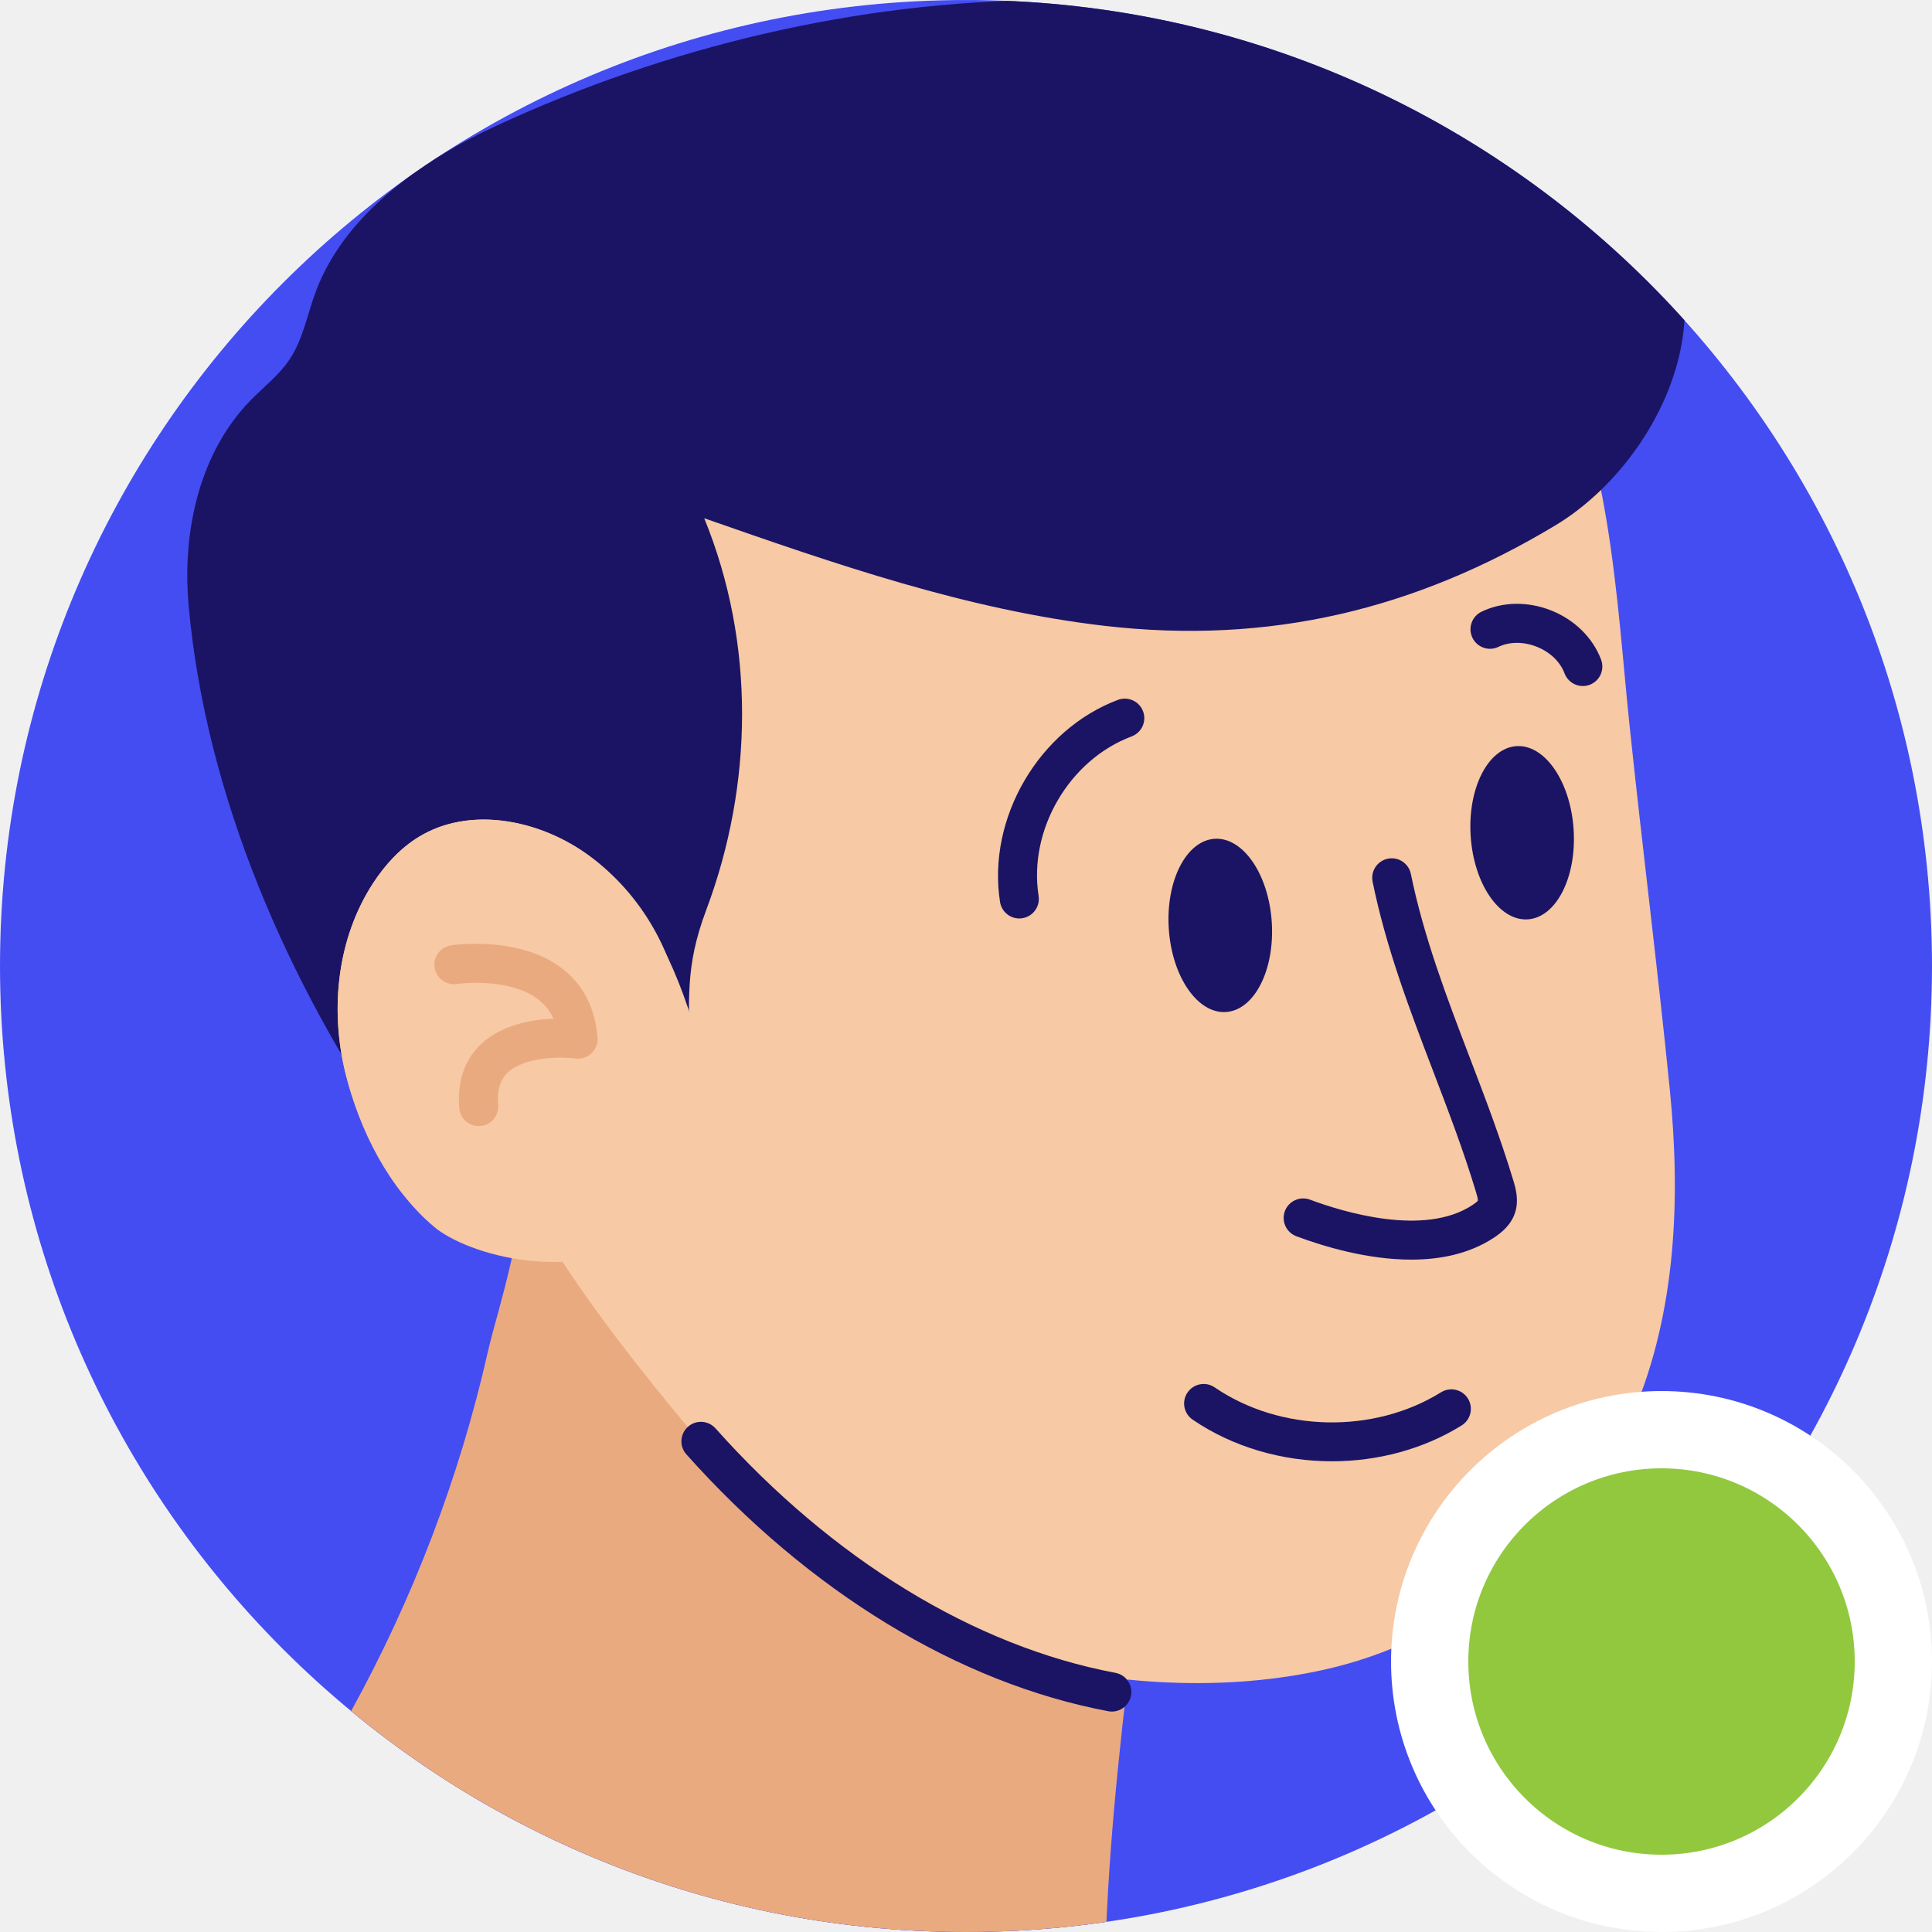
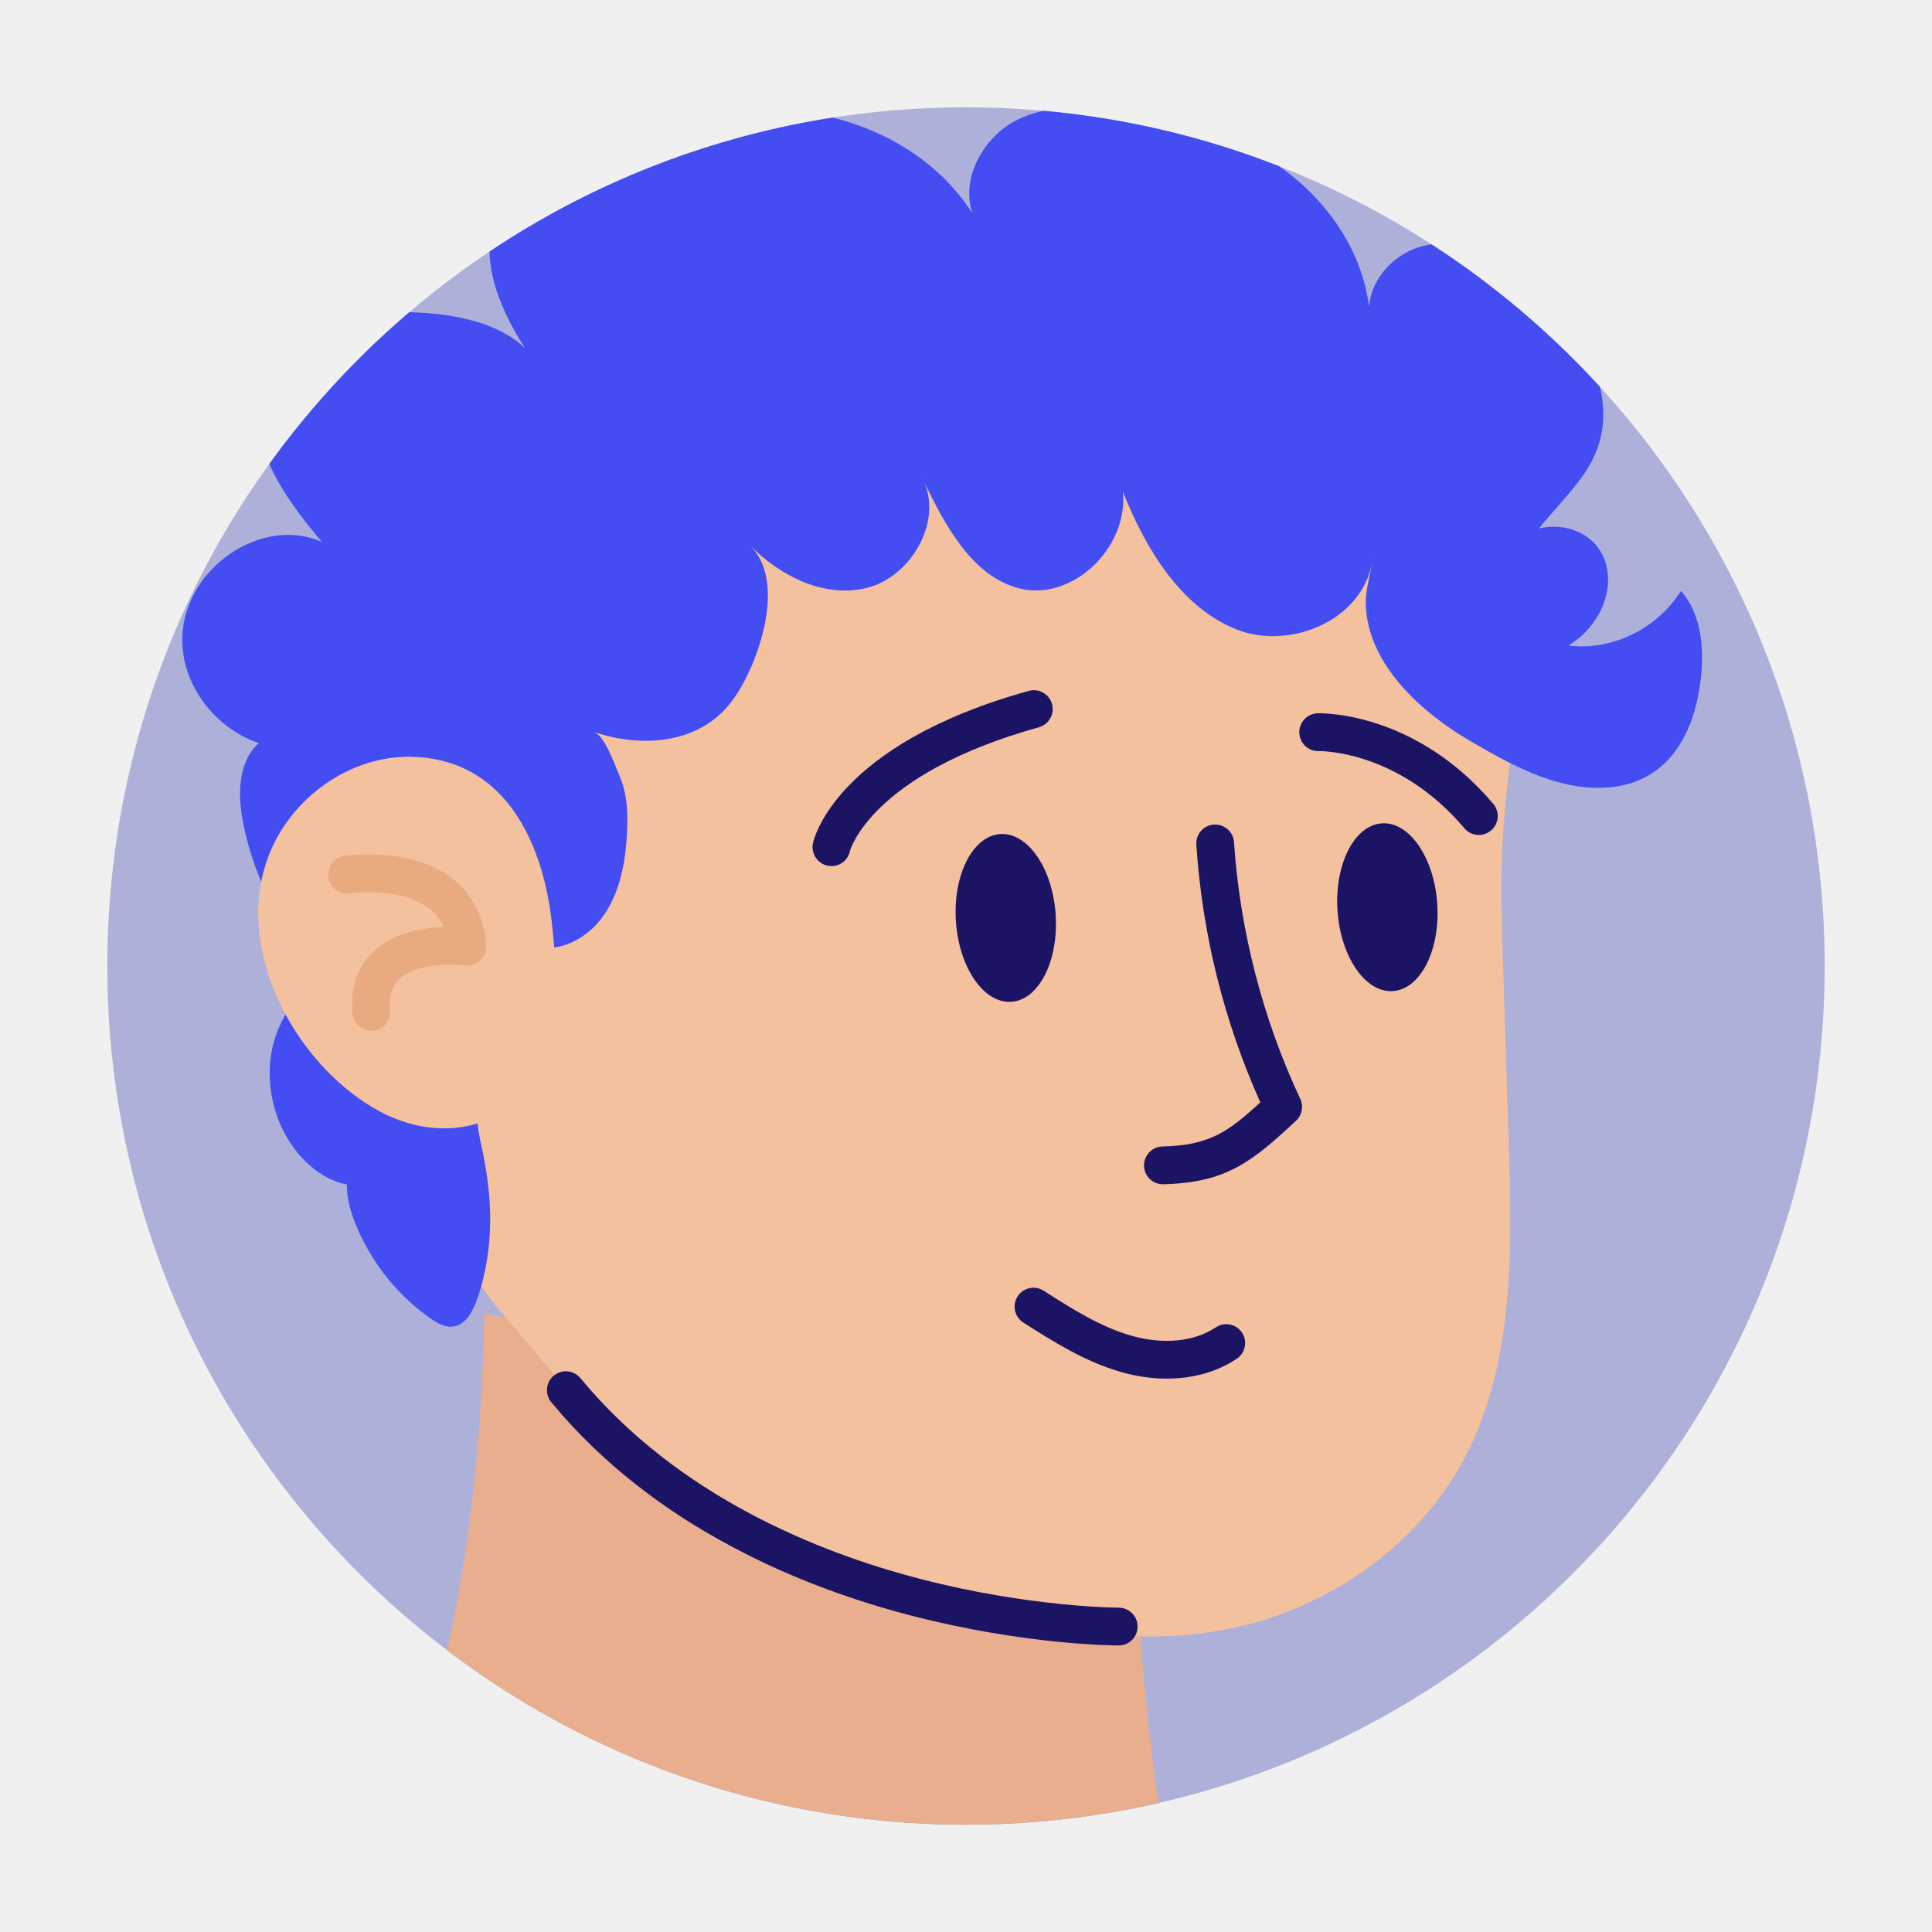
- <svg xmlns="http://www.w3.org/2000/svg" width="50" height="50" viewBox="0 0 50 50" fill="none">
-   <g clip-path="url(#clip0_83803_11018)">
-     <rect width="50" height="50" rx="25" fill="white" />
-     <path d="M50 0.001H0V50H50V0.001Z" fill="#444DF2" />
-     <path d="M29.415 41.57C29.068 44.355 28.735 47.185 28.624 50H5.287C5.594 49.529 5.958 49.031 6.366 48.488C8.369 45.827 9.992 42.881 11.179 39.769C11.772 38.214 12.257 36.616 12.624 34.992C12.88 33.865 13.734 31.418 13.351 30.307C13.57 30.943 13.879 31.531 14.258 32.074C15.457 33.791 17.358 35.042 19.334 35.832C21.935 36.871 24.741 37.272 27.433 38.045C27.996 38.207 28.582 38.403 28.975 38.838C29.613 39.546 29.533 40.624 29.415 41.57Z" fill="#444DF2" />
-     <path d="M29.415 41.57C29.068 44.355 28.735 47.185 28.624 50H5.287C5.594 49.529 5.958 49.031 6.366 48.488C8.369 45.827 9.992 42.881 11.179 39.769C11.772 38.214 12.257 36.616 12.624 34.992C12.88 33.865 13.734 31.418 13.351 30.307C13.57 30.943 13.879 31.531 14.258 32.074C15.457 33.791 17.358 35.042 19.334 35.832C21.935 36.871 24.741 37.272 27.433 38.045C27.996 38.207 28.582 38.403 28.975 38.838C29.613 39.546 29.533 40.624 29.415 41.57Z" fill="#EAAA7F" />
-     <path d="M10.587 18.204C10.555 16.016 10.787 13.8 11.798 11.835C13.532 8.462 17.336 6.371 21.201 5.639C25.067 4.907 29.042 5.335 32.935 5.795C35.274 6.072 38.762 6.494 40.017 8.637C41.676 11.467 41.837 15.552 42.167 18.719C42.497 21.886 42.9 25.045 43.216 28.213C43.493 30.992 43.386 33.942 42.262 36.584C40.919 39.742 37.979 42.31 34.493 43.159C29.534 44.366 22.762 42.795 19.571 39.032C17.228 36.269 14.602 33.257 13.051 30.015C11.456 26.681 10.807 22.99 10.625 19.336C10.606 18.96 10.592 18.582 10.587 18.204Z" fill="#F7C9A4" />
-     <path d="M14.151 31.727C13.44 31.807 12.742 31.739 12.103 31.407C11.321 31.001 10.776 30.262 10.275 29.538C7.468 25.488 5.323 20.615 4.881 15.661C4.712 13.762 5.155 11.719 6.489 10.356C6.829 10.009 7.223 9.708 7.493 9.304C7.849 8.772 7.955 8.117 8.183 7.518C8.934 5.541 10.924 4.145 12.842 3.256C21.667 -0.834 32.546 -1.448 40.864 3.595C41.57 4.023 42.268 4.702 42.756 5.367C44.806 8.162 42.807 12.061 40.252 13.597C36.617 15.783 32.833 16.687 28.59 16.197C25.028 15.785 21.61 14.595 18.225 13.412C19.548 16.647 19.498 20.3 18.276 23.554C17.709 25.065 17.849 25.889 17.834 27.463C17.825 28.381 17.861 30.539 16.782 30.967C15.945 31.299 15.038 31.628 14.151 31.727Z" fill="#1B1464" />
-     <path d="M15.138 22.069C17.818 23.928 18.644 28.566 18.712 31.603C18.715 31.745 18.717 31.893 18.78 32.021C18.983 32.44 16.122 32.586 15.89 32.588C14.761 32.599 13.631 32.48 12.529 32.232C11.333 31.963 10.969 31.648 10.258 30.619C9.661 29.755 9.194 28.797 8.942 27.776C8.533 26.119 8.726 24.28 9.659 22.852C9.968 22.379 10.359 21.951 10.841 21.657C12.141 20.866 13.887 21.201 15.138 22.069Z" fill="#F7C9A4" />
-     <path d="M17.208 31.804C14.913 33.365 12.053 32.443 11.242 31.756C10.061 30.756 9.307 29.262 8.941 27.777C8.532 26.121 8.725 24.281 9.658 22.853C9.967 22.38 10.358 21.952 10.84 21.658C12.14 20.866 13.886 21.202 15.138 22.069C16.505 23.017 17.441 24.562 17.649 26.213" fill="#F7C9A4" />
-     <path d="M31.728 26.191C32.464 26.143 32.994 25.1 32.913 23.862C32.832 22.624 32.169 21.66 31.433 21.708C30.698 21.757 30.167 22.799 30.248 24.037C30.33 25.275 30.992 26.239 31.728 26.191Z" fill="#1B1464" />
-     <path d="M39.54 23.793C40.276 23.744 40.806 22.702 40.725 21.464C40.644 20.226 39.981 19.262 39.246 19.31C38.51 19.359 37.979 20.401 38.061 21.639C38.142 22.877 38.804 23.841 39.54 23.793Z" fill="#1B1464" />
-     <path d="M36.522 32.599C35.404 32.599 34.286 32.269 33.549 31.994C33.288 31.895 33.155 31.605 33.253 31.343C33.351 31.082 33.642 30.95 33.903 31.047C34.751 31.364 36.859 32.013 38.108 31.186C38.208 31.12 38.239 31.084 38.248 31.072C38.251 31.023 38.213 30.896 38.196 30.84C37.878 29.784 37.476 28.733 37.088 27.717C36.49 26.152 35.872 24.533 35.523 22.819C35.467 22.546 35.644 22.279 35.917 22.223C36.19 22.167 36.457 22.344 36.513 22.617C36.846 24.25 37.449 25.829 38.032 27.357C38.427 28.39 38.835 29.459 39.164 30.549C39.222 30.741 39.318 31.059 39.207 31.392C39.1 31.712 38.847 31.909 38.666 32.029C38.029 32.449 37.276 32.599 36.522 32.599Z" fill="#1B1464" />
-     <path d="M26.379 23.77C26.135 23.77 25.92 23.592 25.881 23.343C25.542 21.18 26.882 18.882 28.932 18.113C29.193 18.015 29.484 18.147 29.582 18.408C29.68 18.669 29.548 18.96 29.287 19.058C27.669 19.665 26.611 21.479 26.879 23.186C26.922 23.461 26.734 23.72 26.458 23.763C26.431 23.768 26.405 23.77 26.379 23.77Z" fill="#1B1464" />
-     <path d="M40.963 17.755C40.759 17.755 40.567 17.63 40.491 17.428C40.378 17.127 40.116 16.876 39.774 16.739C39.432 16.602 39.069 16.603 38.779 16.741C38.528 16.862 38.226 16.755 38.106 16.504C37.985 16.253 38.092 15.951 38.343 15.83C38.887 15.569 39.546 15.559 40.15 15.801C40.754 16.043 41.223 16.506 41.436 17.071C41.534 17.332 41.403 17.623 41.142 17.722C41.083 17.744 41.022 17.755 40.963 17.755Z" fill="#1B1464" />
-     <path d="M34.471 37.818C33.194 37.818 31.916 37.457 30.865 36.74C30.635 36.583 30.575 36.269 30.733 36.038C30.89 35.808 31.204 35.748 31.435 35.905C33.135 37.065 35.545 37.118 37.295 36.032C37.532 35.885 37.843 35.958 37.99 36.195C38.137 36.432 38.064 36.743 37.827 36.89C36.829 37.51 35.65 37.818 34.471 37.818Z" fill="#1B1464" />
-     <path d="M28.775 44.295C28.744 44.295 28.713 44.292 28.681 44.286C24.816 43.559 20.938 41.198 17.763 37.638C17.577 37.43 17.596 37.111 17.804 36.925C18.012 36.739 18.331 36.758 18.517 36.966C21.545 40.36 25.221 42.608 28.868 43.293C29.142 43.345 29.322 43.608 29.271 43.882C29.225 44.126 29.013 44.295 28.775 44.295Z" fill="#1B1464" />
-     <path d="M12.388 29.142C12.129 29.142 11.908 28.945 11.886 28.681C11.812 27.826 12.146 27.311 12.44 27.03C12.975 26.52 13.756 26.386 14.323 26.364C14.238 26.172 14.114 26.011 13.949 25.88C13.189 25.273 11.834 25.463 11.821 25.465C11.546 25.505 11.289 25.315 11.248 25.04C11.207 24.765 11.396 24.508 11.671 24.466C11.744 24.455 13.468 24.206 14.576 25.087C15.107 25.509 15.406 26.104 15.463 26.854C15.475 27.006 15.417 27.154 15.307 27.259C15.196 27.364 15.044 27.413 14.893 27.393C14.557 27.351 13.585 27.331 13.137 27.762C12.94 27.951 12.86 28.223 12.893 28.593C12.917 28.872 12.712 29.116 12.434 29.14C12.418 29.142 12.403 29.142 12.388 29.142Z" fill="#EAAA7F" />
+ <svg xmlns="http://www.w3.org/2000/svg" width="72" height="72" viewBox="0 0 72 72" fill="none">
+   <g clip-path="url(#clip0_111335_16309)">
+     <path d="M68 4H4V68H68V4Z" fill="#ADB0D9" />
+     <path d="M43.284 68H14.802C14.903 67.699 15.007 67.4 15.108 67.1C17.14 61.078 17.933 55.247 18.049 48.934C25.261 50.77 32.834 49.983 40.275 49.906C43.044 49.878 42.113 52.045 42.149 54.061C42.193 56.581 42.323 59.1 42.541 61.612C42.725 63.748 42.973 65.879 43.284 68Z" fill="#ADB0D9" />
+     <path d="M43.284 68H14.802C14.903 67.699 15.007 67.4 15.108 67.1C17.14 61.078 17.933 55.247 18.049 48.934C25.261 50.77 32.834 49.983 40.275 49.906C43.044 49.878 42.113 52.045 42.149 54.061C42.193 56.581 42.323 59.1 42.541 61.612C42.725 63.748 42.973 65.879 43.284 68Z" fill="#E8AE8E" />
+     <path d="M23.085 54.089C23.131 54.144 23.178 54.199 23.224 54.253C23.818 54.952 24.416 55.654 25.115 56.25C28.759 59.35 34.431 59.706 38.92 60.581C41.646 61.112 44.375 61.203 47.062 60.38C50.159 59.43 52.938 57.336 54.495 54.495C56.432 50.954 56.355 46.697 56.227 42.662C56.154 40.373 56.081 38.084 56.008 35.794C55.962 34.358 55.917 32.92 55.99 31.485C56.169 27.949 57.093 24.321 56.33 20.796C55.697 17.87 53.249 14.816 50.518 13.576C46.207 11.619 41.042 11.103 36.377 11.63C33.002 12.011 29.568 12.416 26.465 13.795C23.677 15.034 20.064 16.614 18.575 19.381C16.687 22.888 15.613 26.943 15.156 30.883C14.779 34.139 14.847 37.448 15.363 40.686C15.85 43.749 16.666 46.536 18.691 48.918C20.154 50.642 21.619 52.365 23.085 54.089Z" fill="#F4C19F" />
+     <path d="M43.339 44.134C42.957 44.134 42.643 43.83 42.635 43.447C42.626 43.058 42.933 42.735 43.322 42.726C45.077 42.685 45.777 42.177 46.968 41.082C45.607 38.039 44.805 34.811 44.584 31.478C44.558 31.09 44.851 30.755 45.239 30.729C45.625 30.705 45.962 30.997 45.988 31.384C46.206 34.666 47.059 37.975 48.457 40.952C48.588 41.229 48.524 41.558 48.3 41.766C46.669 43.285 45.709 44.079 43.354 44.133C43.35 44.134 43.345 44.134 43.339 44.134Z" fill="#1B1464" />
+     <path d="M37.688 37.334C38.714 37.267 39.454 35.813 39.341 34.087C39.228 32.36 38.304 31.016 37.277 31.083C36.251 31.15 35.511 32.604 35.624 34.331C35.737 36.057 36.661 37.401 37.688 37.334Z" fill="#1B1464" />
+     <path d="M51.909 36.935C52.935 36.867 53.676 35.413 53.562 33.687C53.449 31.961 52.525 30.616 51.499 30.684C50.472 30.751 49.732 32.205 49.845 33.931C49.959 35.657 50.883 37.002 51.909 36.935Z" fill="#1B1464" />
+     <path d="M55.11 31.117C54.911 31.117 54.711 31.032 54.573 30.867C52.092 27.933 49.176 27.991 49.148 27.99C48.755 28.004 48.435 27.697 48.422 27.307C48.41 26.918 48.715 26.595 49.105 26.582C49.25 26.578 52.733 26.509 55.649 29.957C55.9 30.254 55.863 30.698 55.566 30.949C55.431 31.062 55.27 31.117 55.11 31.117Z" fill="#1B1464" />
+     <path d="M30.988 32.276C30.939 32.276 30.89 32.271 30.84 32.261C30.46 32.182 30.217 31.803 30.296 31.423C30.327 31.274 31.142 27.75 38.339 25.747C38.714 25.643 39.101 25.862 39.205 26.236C39.309 26.611 39.09 26.999 38.716 27.103C32.447 28.849 31.68 31.693 31.672 31.721C31.602 32.054 31.313 32.276 30.988 32.276Z" fill="#1B1464" />
+     <path d="M43.484 51.377C42.927 51.377 42.349 51.295 41.768 51.128C40.415 50.74 39.204 49.969 38.136 49.288C37.809 49.079 37.713 48.643 37.921 48.316C38.13 47.989 38.565 47.892 38.893 48.101C39.927 48.762 40.997 49.445 42.153 49.775C43.352 50.118 44.502 50.006 45.307 49.467C45.63 49.251 46.067 49.338 46.284 49.66C46.5 49.983 46.413 50.42 46.09 50.637C45.361 51.126 44.457 51.377 43.484 51.377Z" fill="#1B1464" />
+     <path d="M17.934 42.674C17.446 40.521 17.985 38.086 18.091 35.892C18.105 35.615 18.13 35.309 18.314 35.113C18.688 34.715 19.299 35.071 19.803 35.237C20.737 35.544 21.785 35.05 22.404 34.242C23.133 33.29 23.345 32.002 23.377 30.772C23.395 30.076 23.338 29.482 23.066 28.859C22.9 28.484 22.538 27.416 22.136 27.277C23.784 27.845 25.783 27.75 27.008 26.447C27.374 26.058 27.651 25.583 27.886 25.093C28.512 23.788 29.128 21.469 27.946 20.325C29.087 21.473 30.716 22.303 32.311 21.908C33.938 21.505 35.173 19.423 34.39 17.851C35.203 19.567 36.219 21.464 37.97 21.924C39.918 22.436 42.054 20.454 41.847 18.327C42.705 20.483 44.019 22.636 46.077 23.455C48.134 24.274 50.954 23.043 51.165 20.712C51.109 21.323 50.868 21.978 50.899 22.586C51.014 24.851 53.056 26.595 54.767 27.601C56.406 28.563 58.33 29.629 60.296 29.3C62.156 28.991 63.077 27.424 63.351 25.546C63.53 24.316 63.451 22.925 62.644 22.024C61.738 23.45 60.054 24.265 58.45 24.056C59.373 23.512 60.06 22.405 59.905 21.294C59.721 19.959 58.429 19.436 57.359 19.692C58.424 18.327 59.825 17.312 59.745 15.287C59.657 13.041 57.847 10.751 56.072 9.742C55.146 9.216 54.062 8.911 53.041 9.163C52.019 9.416 51.101 10.327 51.021 11.442C50.753 9.253 49.357 7.347 47.613 6.158C45.87 4.969 43.807 4.419 41.754 4.132C40.44 3.947 39.044 3.877 37.853 4.495C36.663 5.114 35.789 6.63 36.242 7.956C34.71 5.559 31.954 4.28 29.238 4.1C26.521 3.919 23.828 4.713 21.289 5.757C20.323 6.155 19.316 6.635 18.735 7.549C17.48 9.526 18.856 12.156 20.291 13.986C19.436 12.107 17.133 11.675 15.174 11.633C13.133 11.589 10.685 11.982 9.83 13.958C8.902 16.101 10.505 18.459 11.999 20.198C9.791 19.212 6.929 21.121 6.797 23.67C6.665 26.218 9.312 28.453 11.61 27.73C11.053 26.976 9.812 27.27 9.32 28.074C8.827 28.877 8.896 29.929 9.101 30.863C9.432 32.383 10.076 33.824 10.972 35.058C11.662 36.008 13.185 36.769 13.748 35.729C12.12 35.887 10.644 37.192 10.196 38.868C9.748 40.544 10.359 42.483 11.665 43.532C12.244 43.997 12.993 44.298 13.698 44.116C14.404 43.935 14.987 43.149 14.809 42.399C14.102 42.083 13.258 42.684 13.023 43.462C12.787 44.241 13.011 45.094 13.34 45.833C13.933 47.165 14.875 48.317 16.031 49.126C16.293 49.309 16.593 49.482 16.902 49.435C17.375 49.363 17.646 48.832 17.805 48.353C18.437 46.451 18.365 44.596 17.934 42.674Z" fill="#444DF2" />
+     <path d="M18.858 29.85C18.04 28.883 16.897 28.239 15.337 28.203C13.044 28.151 10.849 29.731 10.02 31.869C8.685 35.314 10.917 39.517 13.926 41.294C16.599 42.871 19.736 41.952 20.516 38.833C20.861 37.449 20.726 35.998 20.586 34.578C20.42 32.868 19.908 31.091 18.858 29.85Z" fill="#F4C19F" />
+     <path d="M13.834 38.415C13.473 38.415 13.166 38.139 13.134 37.773C13.03 36.58 13.498 35.863 13.907 35.471C14.653 34.758 15.743 34.573 16.532 34.543C16.413 34.273 16.239 34.048 16.008 33.864C14.955 33.027 13.063 33.285 13.044 33.288C12.66 33.348 12.301 33.082 12.243 32.698C12.184 32.314 12.449 31.954 12.833 31.896C12.934 31.881 15.338 31.534 16.883 32.762C17.623 33.35 18.04 34.18 18.121 35.226C18.137 35.437 18.057 35.645 17.903 35.791C17.748 35.937 17.537 36.005 17.326 35.978C16.857 35.918 15.502 35.892 14.877 36.492C14.603 36.755 14.492 37.134 14.537 37.651C14.57 38.039 14.283 38.38 13.897 38.414C13.875 38.414 13.855 38.415 13.834 38.415Z" fill="#EAAA7F" />
+     <path d="M41.688 61.321C41.49 61.321 38.185 61.303 33.949 60.206C29.981 59.178 24.434 56.964 20.545 52.256C20.298 51.956 20.34 51.512 20.64 51.265C20.939 51.018 21.384 51.06 21.631 51.36C25.271 55.767 30.511 57.856 34.265 58.834C38.37 59.903 41.65 59.913 41.691 59.913C42.08 59.913 42.395 60.228 42.395 60.616C42.395 61.005 42.081 61.32 41.692 61.321C41.692 61.321 41.691 61.321 41.688 61.321Z" fill="#1B1464" />
  </g>
-   <circle cx="43" cy="43" r="6" fill="#92C83E" stroke="white" stroke-width="2" />
  <defs>
-     <clipPath id="clip0_83803_11018">
-       <rect width="50" height="50" rx="25" fill="white" />
+     <clipPath id="clip0_111335_16309">
+       <rect x="4" y="4" width="64" height="64" rx="32" fill="white" />
    </clipPath>
  </defs>
</svg>
